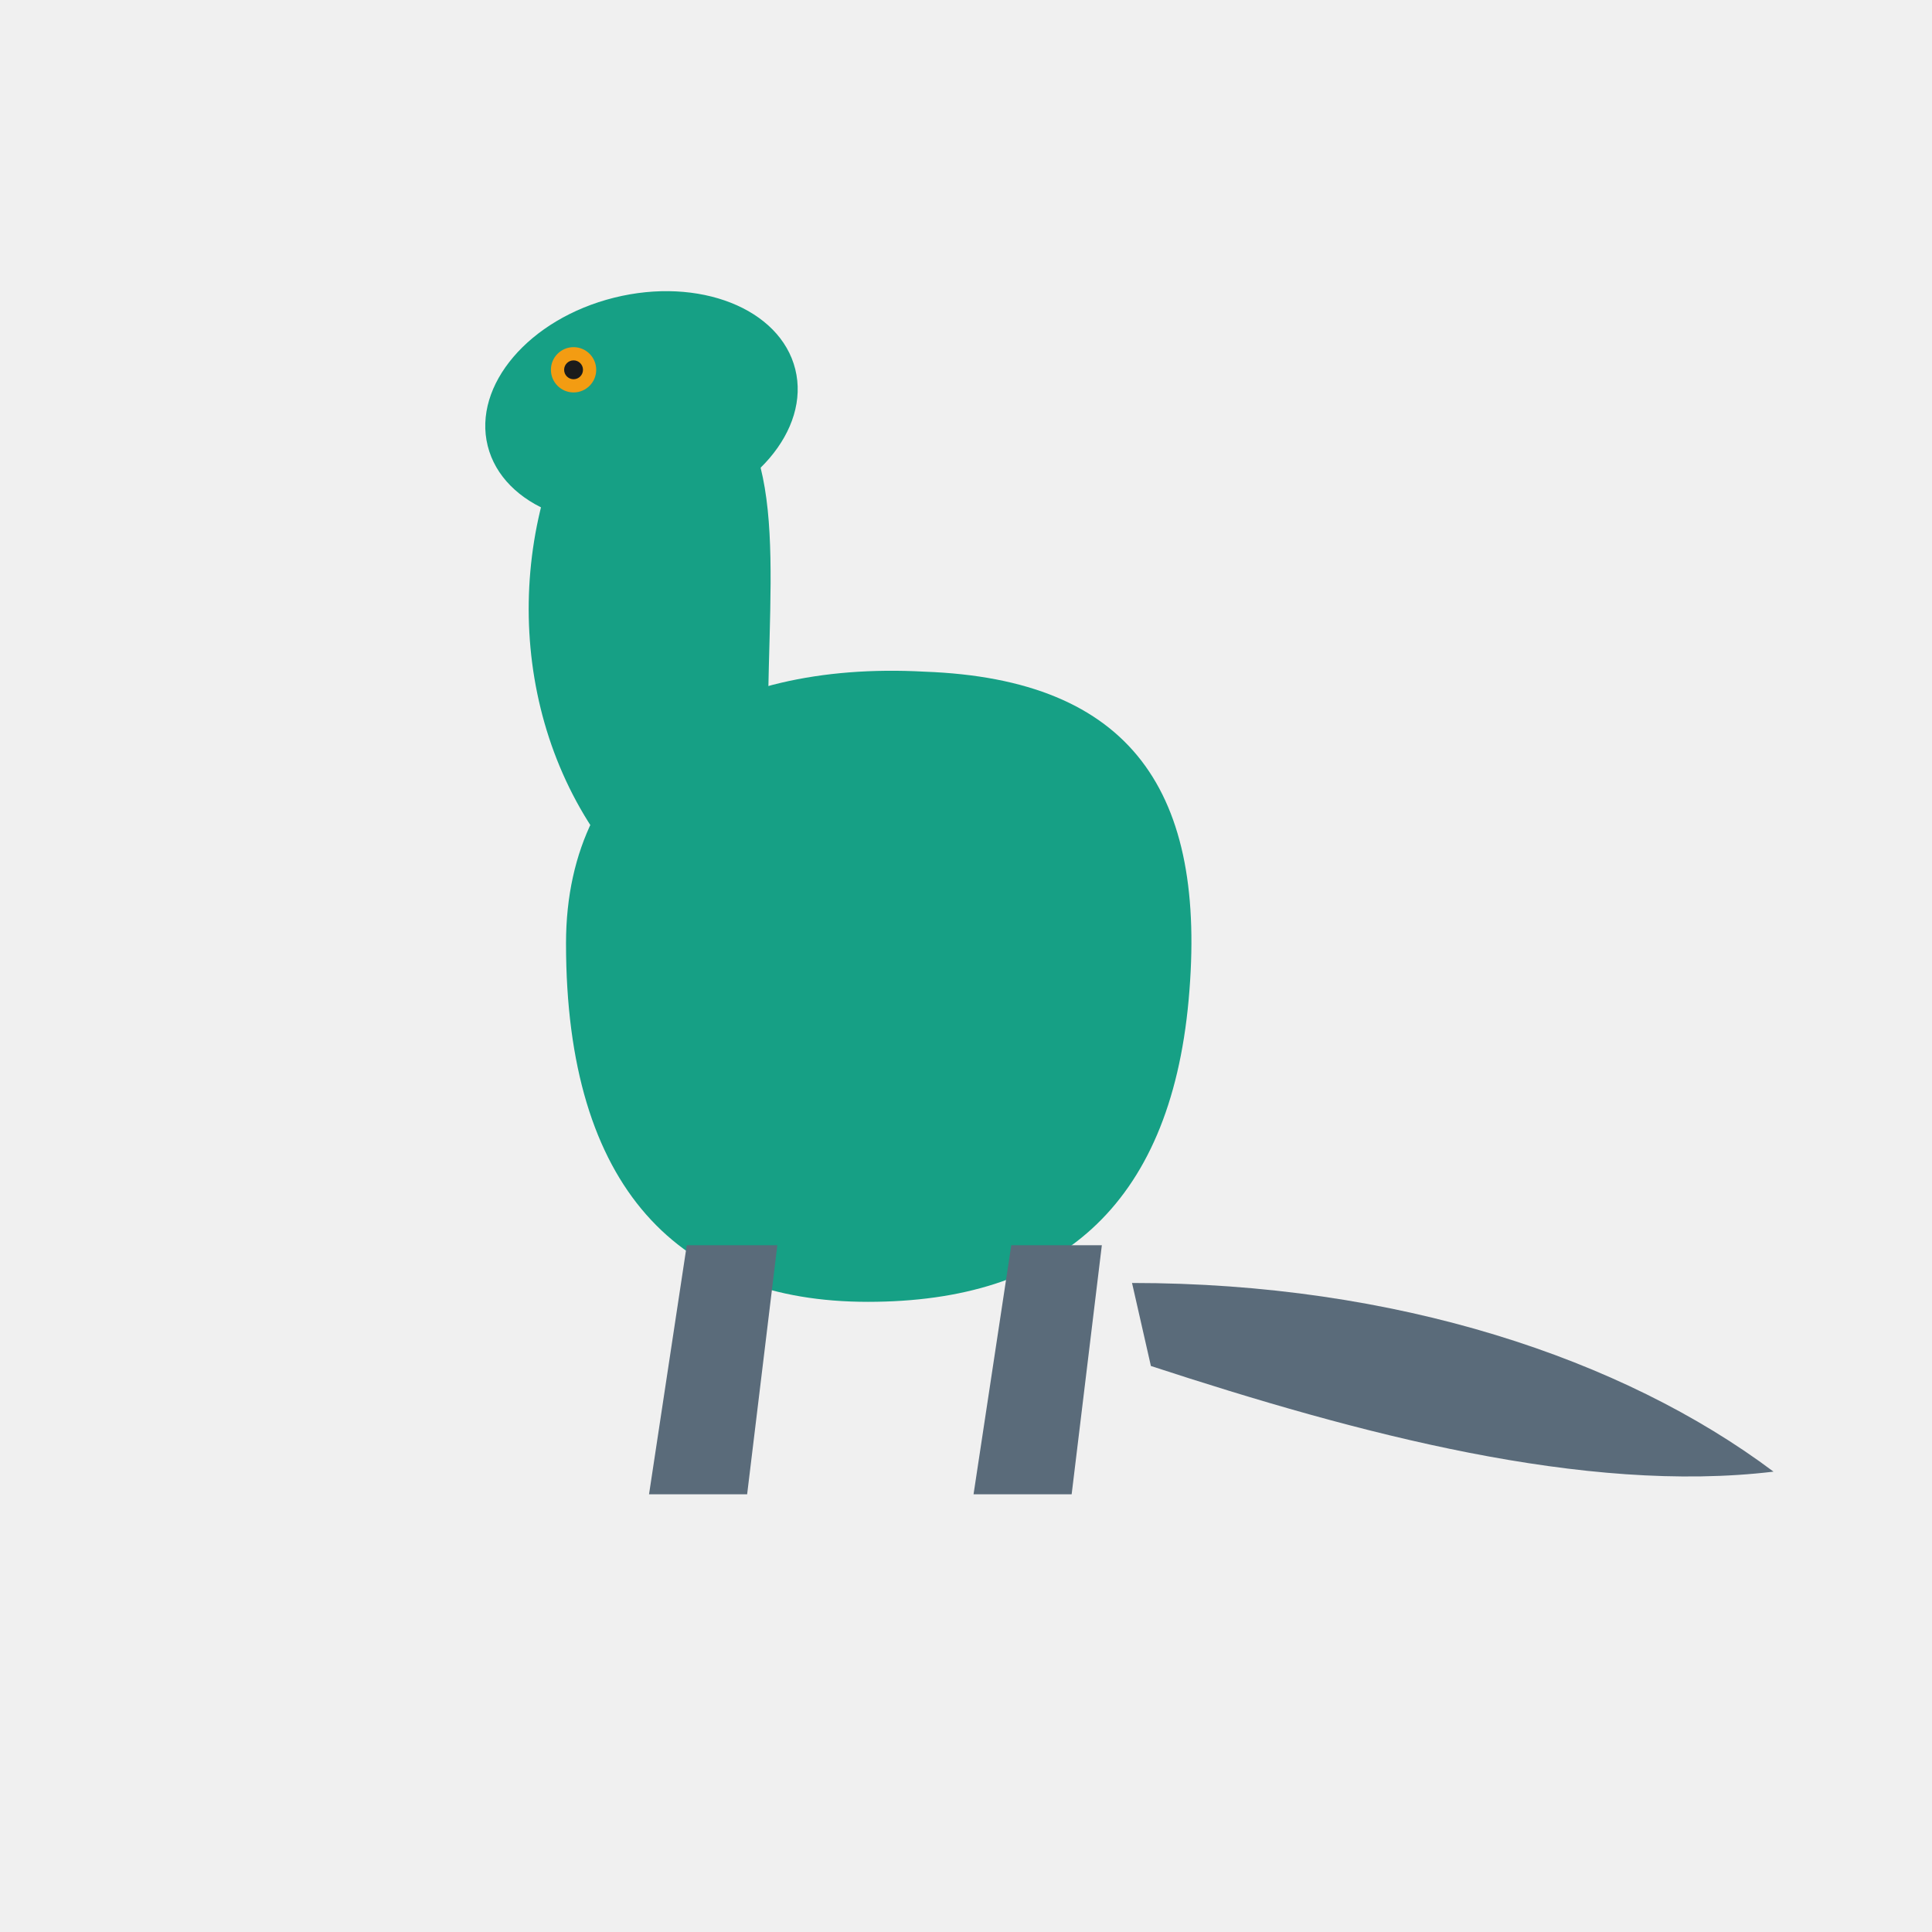
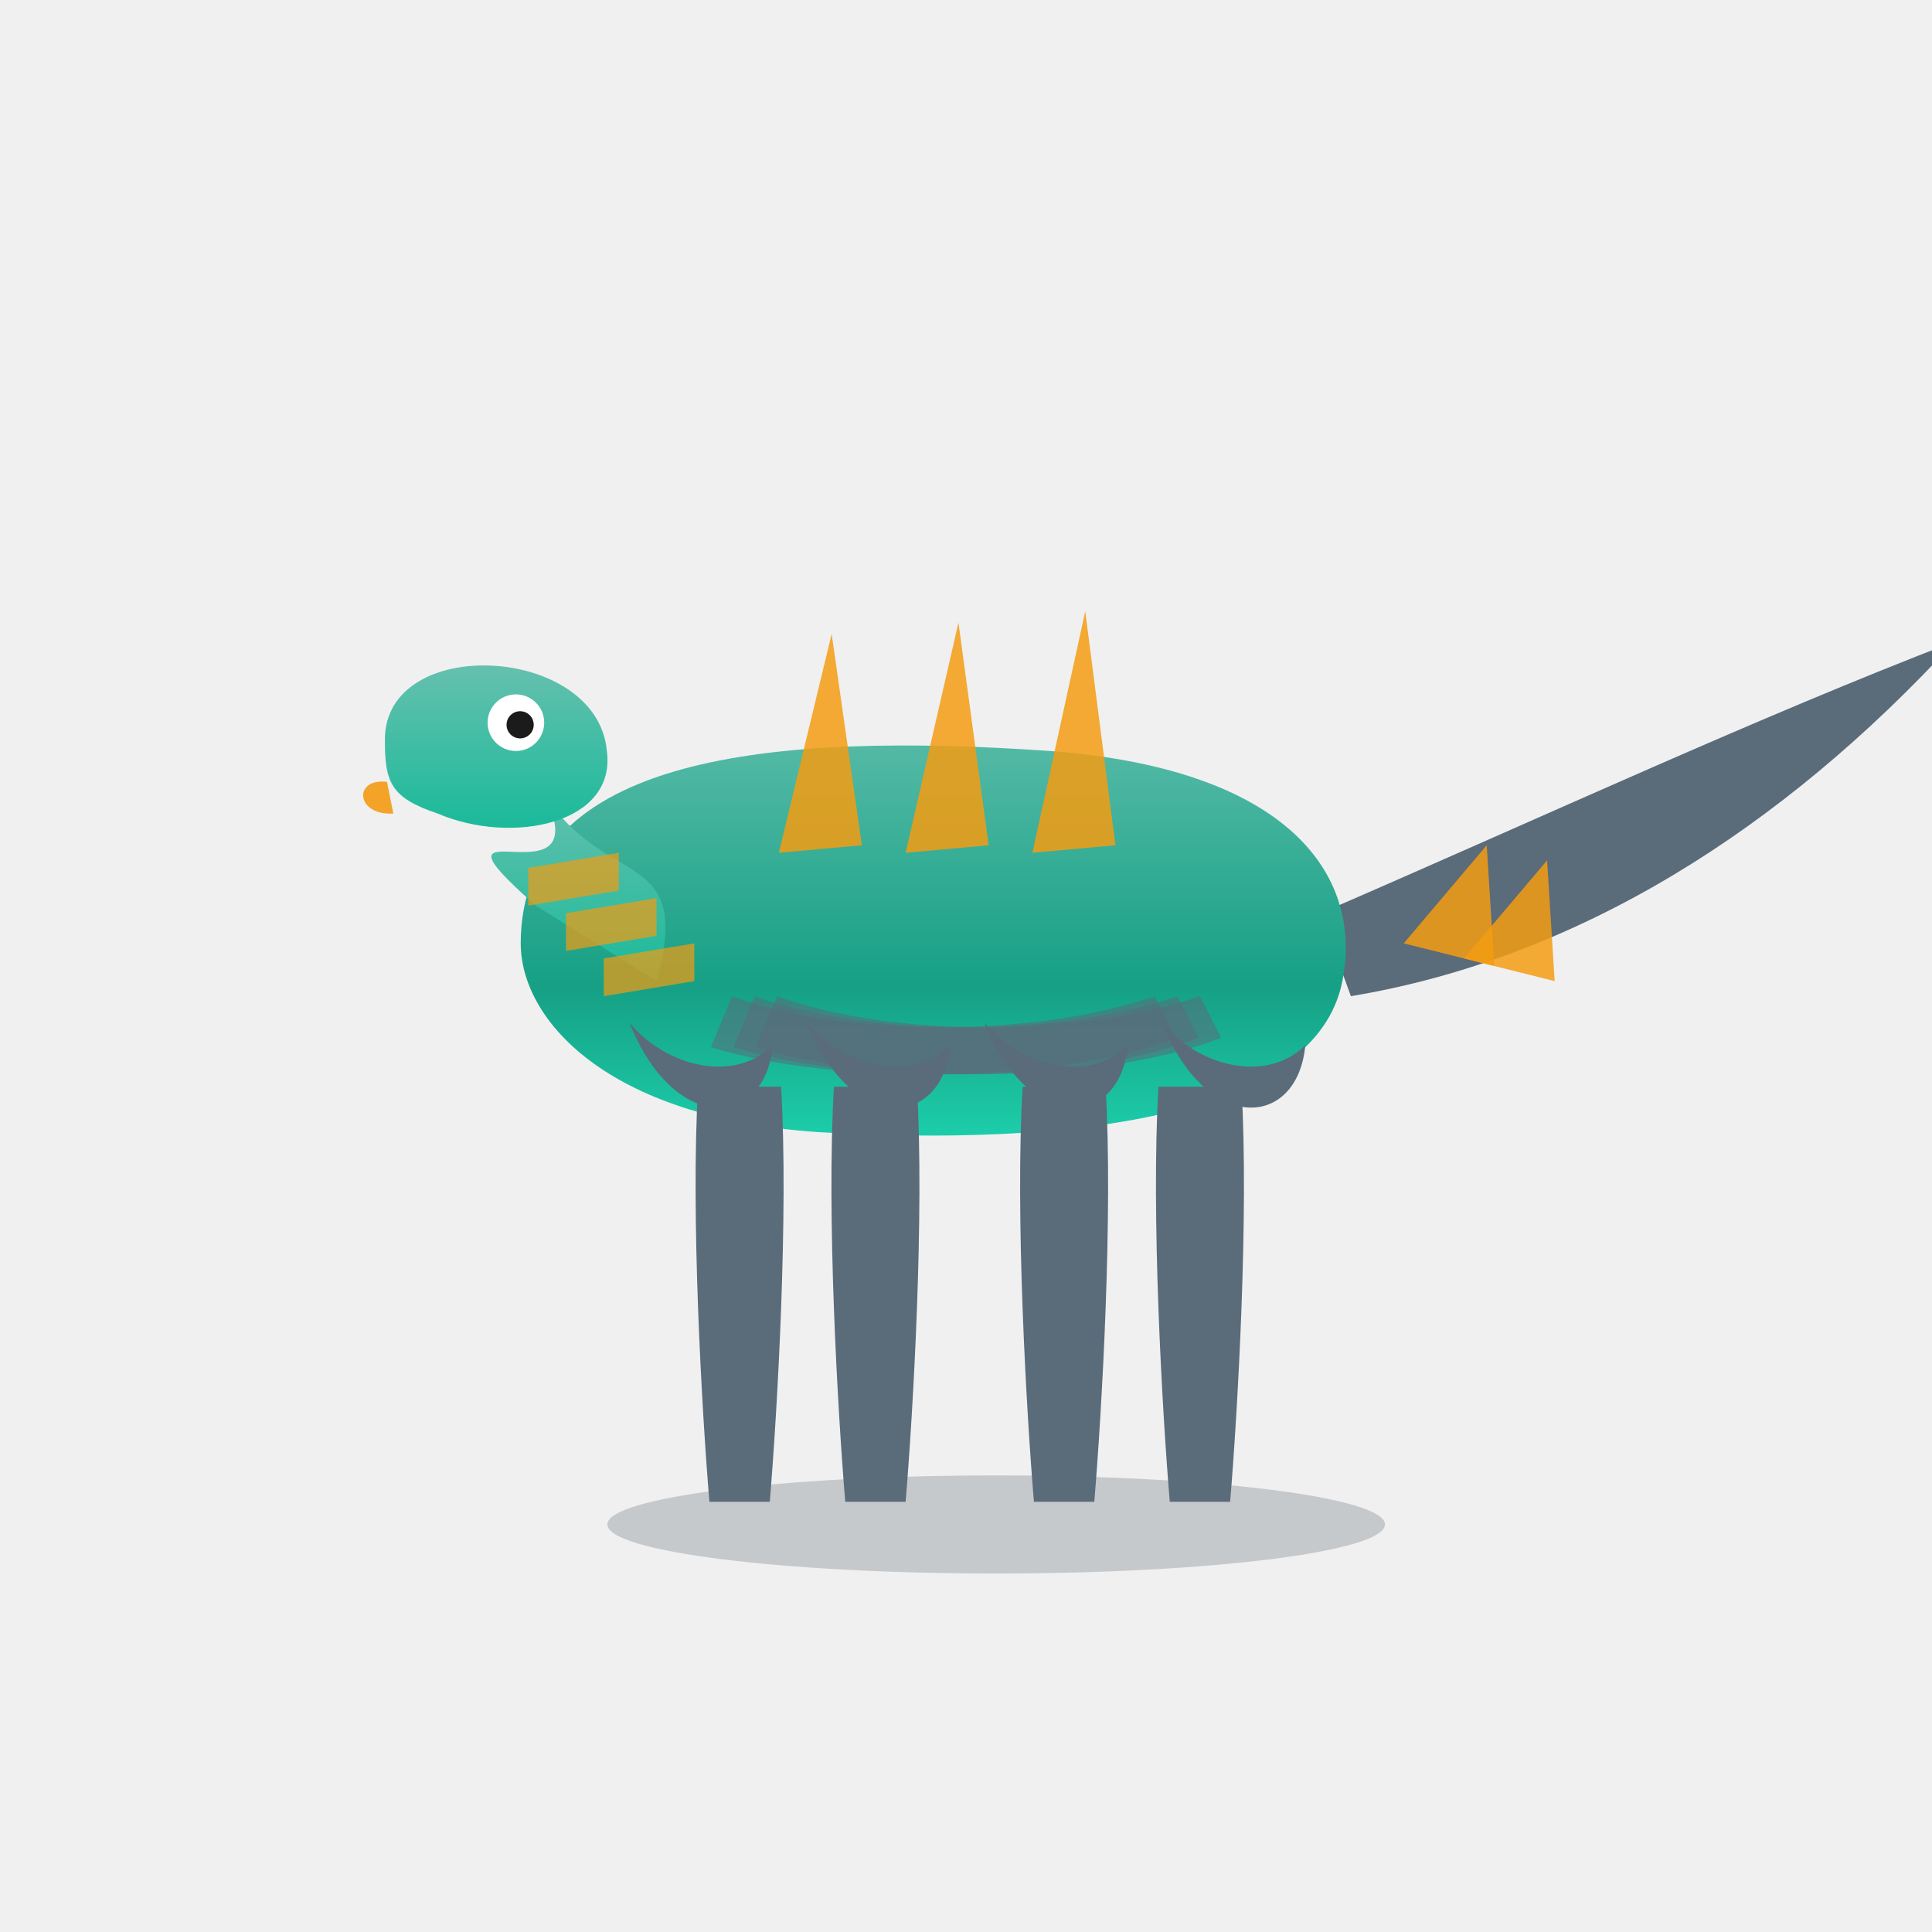
<svg xmlns="http://www.w3.org/2000/svg" viewBox="0 0 512 512" width="512" height="512" fill="none" role="img" aria-label="dino-mosasaurus">
-   <g transform="translate(0 0) rotate(0 256 280)">
-     <path d="M300 340 C 370 340 430 360 470 390 C 420 396 360 380 305 362 Z" fill="#5a6b7a" />
-     <path d="M150 250 C 150 200 190 175 245 178 C 300 180 320 210 315 265 C 310 320 280 345 230 345 C 180 345 150 315 150 250 Z" fill="#16a085" />
-     <path d="M175 240 C 140 210 132 160 148 120 C 158 96 186 92 198 114 C 210 138 200 180 205 226 Z" fill="#16a085" />
-     <ellipse cx="170" cy="108" rx="42" ry="30" fill="#16a085" transform="rotate(-14 170 108)" />
-     <circle cx="152" cy="98" r="6" fill="#f39c12" />
-     <circle cx="152" cy="98" r="2.5" fill="#1b1b1b" />
-     <path d="M182 330 L 172 396 L 198 396 L 206 330 Z" fill="#5a6b7a" transform="translate(0 0)" />
-     <path d="M268 330 L 258 396 L 284 396 L 292 330 Z" fill="#5a6b7a" transform="translate(0 0)" />
+   <defs>
+     <linearGradient id="gb-dino-mosasaurus" x1="0" y1="0" x2="0" y2="1">
+       <stop offset="0" stop-color="#53b9a5" />
+       <stop offset="0.62" stop-color="#16a085" />
+       <stop offset="1" stop-color="#1ccdaa" />
+     </linearGradient>
+     <linearGradient id="gh-dino-mosasaurus" x1="0" y1="0" x2="0" y2="1">
+       <stop offset="0" stop-color="#65c0ae" />
+       <stop offset="1" stop-color="#1aba9a" />
+     </linearGradient>
+   </defs>
+   <g transform="translate(0 0) rotate(0 250 250)">
+     <ellipse cx="264" cy="404" rx="103.04" ry="13" fill="#0b1b2a" fill-opacity="0.18" />
+     <path d="M 350 242 C 410 216, 466 190, 518 170 C 472 220, 418 254, 358 264 Z" fill="#5a6b7a" />
+     <path d="M 138 250 C 138 200, 205.2 194, 278 199 C 345.2 204, 362 235, 355.28 262 C 346.32 296, 283.6 304, 216.4 300 C 160.4 296, 138 270, 138 250 Z" fill="url(#gb-dino-mosasaurus)" />
+     <path d="M 142 240 C 108 210, 160 242, 144 210 C 160 236, 184 224, 174 260 Z" fill="url(#gh-dino-mosasaurus)" />
+     <path d="M 102 196 C 102 168, 158 170.8, 160.8 198.8 C 163.6 218.4, 135.6 224, 116 215.6 C 103.4 211.4, 102 207.2, 102 196 Z" fill="url(#gh-dino-mosasaurus)" />
+     <path d="M 102.56 207.2 C 93.6 206.08, 94.16 216.16, 104.24 215.6 Z" fill="#f39c12" fill-opacity="0.9" />
+     <path d="M 129.22 191.52 a 7.5 7.5 0 1 0 15 0 a 7.5 7.5 0 1 0 -15 0 Z" fill="#ffffff" />
+     <path d="M 134.24 192.08 a 3.6 3.6 0 1 0 7.2 0 a 3.6 3.6 0 1 0 -7.2 0 Z" fill="#1b1b1b" />
+     <path d="M 185 288 C 183 322, 186 374, 188 398 L 204 398 C 206 374, 209 322, 207 288 Z" fill="#5a6b7a" />
+     <path d="M 221 288 C 219 322, 222 374, 224 398 L 240 398 C 242 374, 245 322, 243 288 Z" fill="#5a6b7a" />
+     <path d="M 271 288 C 269 322, 272 374, 274 398 L 290 398 C 292 374, 295 322, 293 288 Z" fill="#5a6b7a" />
+     <path d="M 307 288 C 305 322, 308 374, 310 398 L 326 398 C 328 374, 331 322, 329 288 Z" fill="#5a6b7a" />
+     <path d="M 206.4 226 L 220.4 168 L 228.4 224 Z" fill="#f39c12" fill-opacity="0.85" />
+     <path d="M 240 226 L 254 165 L 262 224 Z" fill="#f39c12" fill-opacity="0.85" />
+     <path d="M 273.6 226 L 287.6 162 L 295.6 224 Z" fill="#f39c12" fill-opacity="0.85" />
+     <path d="M 140 230 L 164 226 L 164 236 L 140 240 Z" fill="#f39c12" fill-opacity="0.7" />
+     <path d="M 150 242 L 174 238 L 174 248 L 150 252 Z" fill="#f39c12" fill-opacity="0.7" />
+     <path d="M 160 254 L 184 250 L 184 260 L 160 264 Z" fill="#f39c12" fill-opacity="0.7" />
+     <path d="M 166.8 271 C 178.8 301, 202.8 299, 204.8 277 C 194.8 287, 176.8 283, 166.8 271 Z" fill="#5a6b7a" />
+     <path d="M 213.84 271 C 225.84 301, 249.84 299, 251.84 277 C 241.84 287, 223.84 283, 213.84 271 Z" fill="#5a6b7a" />
+     <path d="M 260.88 271 C 272.88 301, 296.88 299, 298.88 277 C 288.88 287, 270.88 283, 260.88 271 Z" fill="#5a6b7a" />
+     <path d="M 307.92 271 C 319.92 301, 343.92 299, 345.92 277 C 335.92 287, 317.92 283, 307.92 271 Z" fill="#5a6b7a" />
+     <path d="M 372 250 L 394 224 L 396 256 Z" fill="#f39c12" fill-opacity="0.85" />
+     <path d="M 388 254 L 410 228 L 412 260 Z" fill="#f39c12" fill-opacity="0.85" />
+     <path d="M 188.4 277.5 C 220 287.5, 280 287.5, 311.6 275 L 306 264 C 274 275, 224 275, 194 264 Z" fill="#5a6b7a" fill-opacity="0.55" />
+     <path d="M 194.4 277.5 C 226 287.5, 286 287.5, 317.6 275 L 312 264 C 280 275, 230 275, 200 264 Z" fill="#5a6b7a" fill-opacity="0.55" />
+     <path d="M 200.4 277.5 C 232 287.5, 292 287.5, 323.6 275 L 318 264 C 286 275, 236 275, 206 264 Z" fill="#5a6b7a" fill-opacity="0.55" />
  </g>
</svg>
